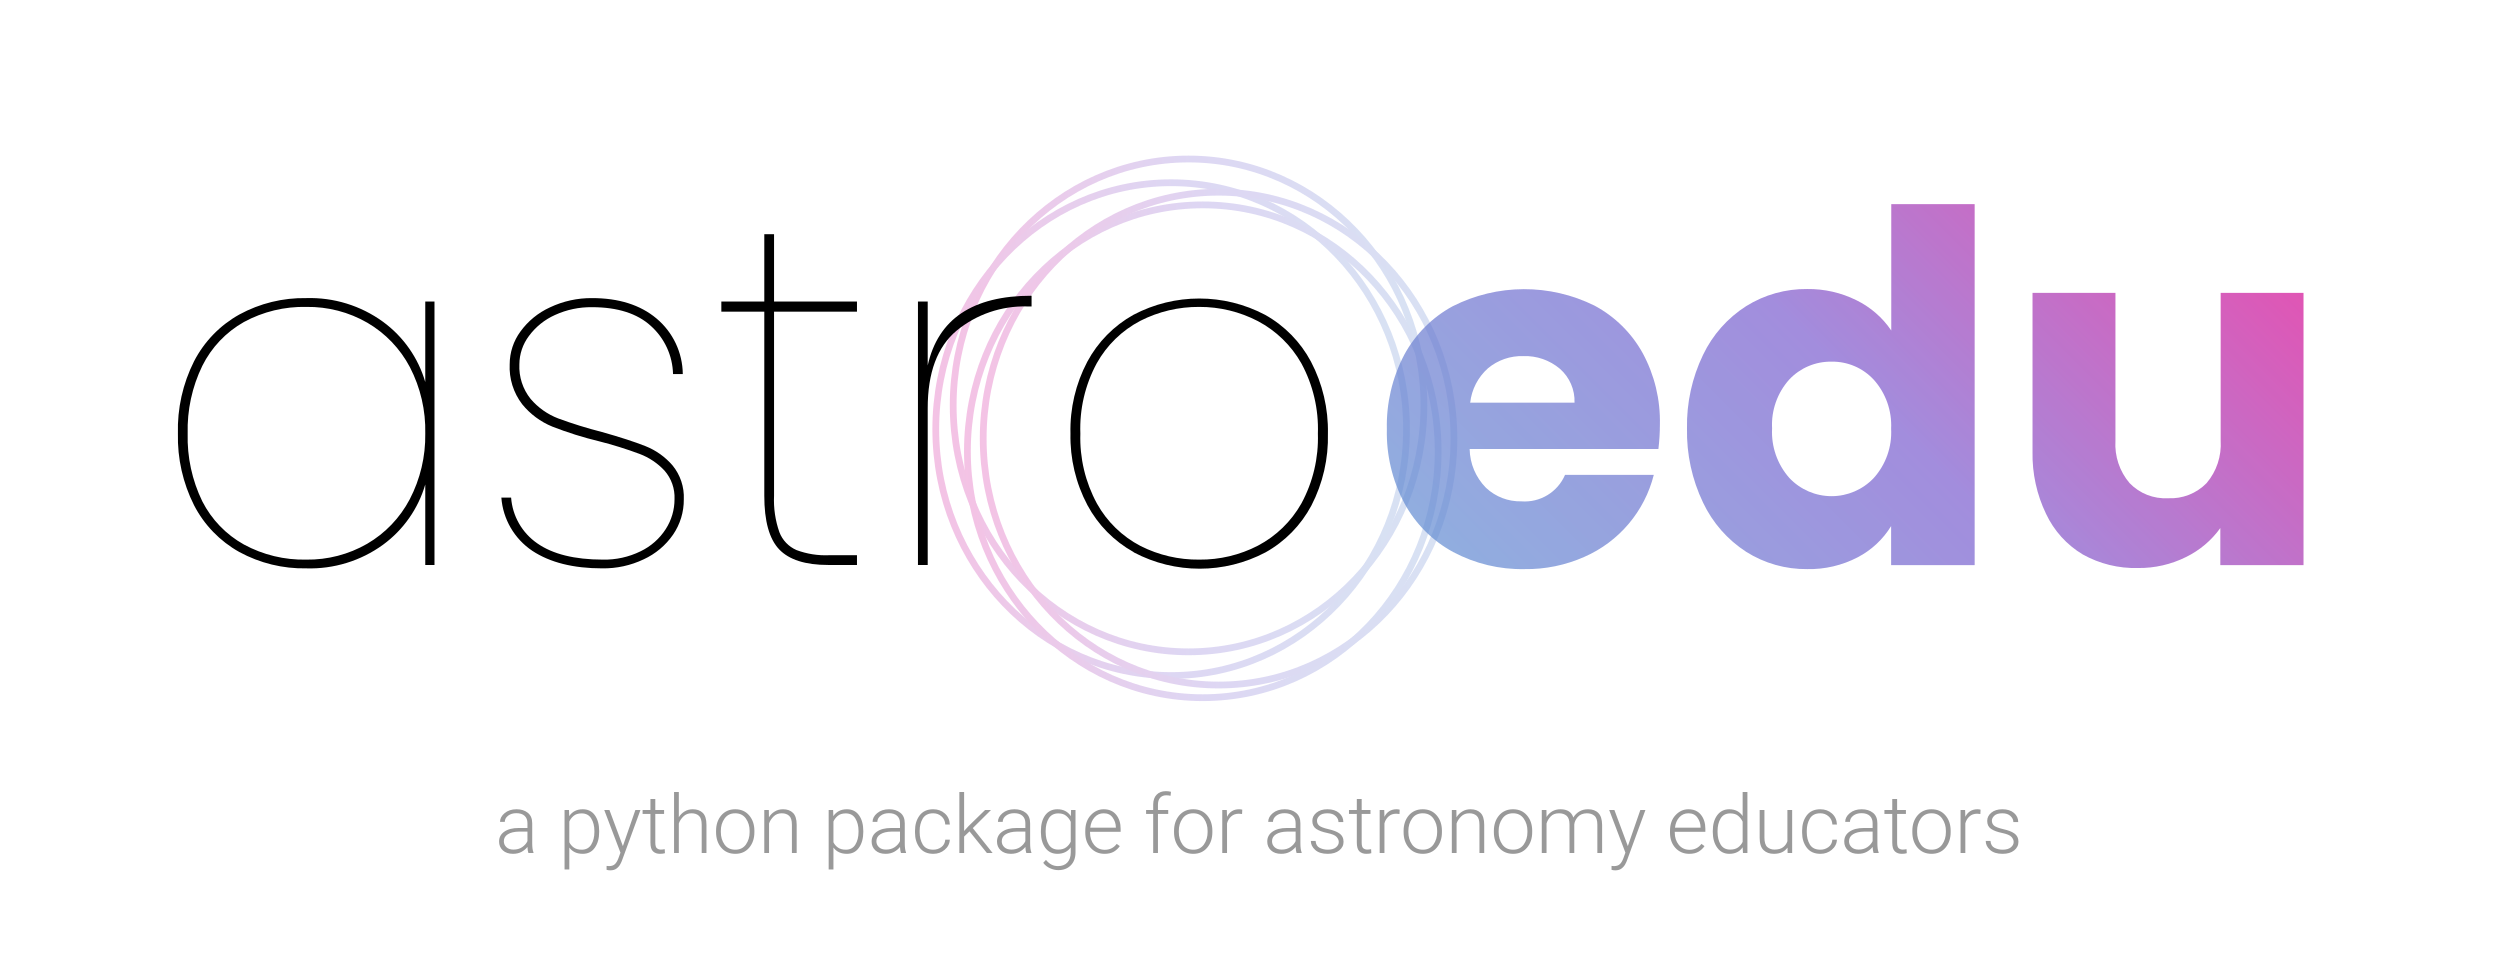
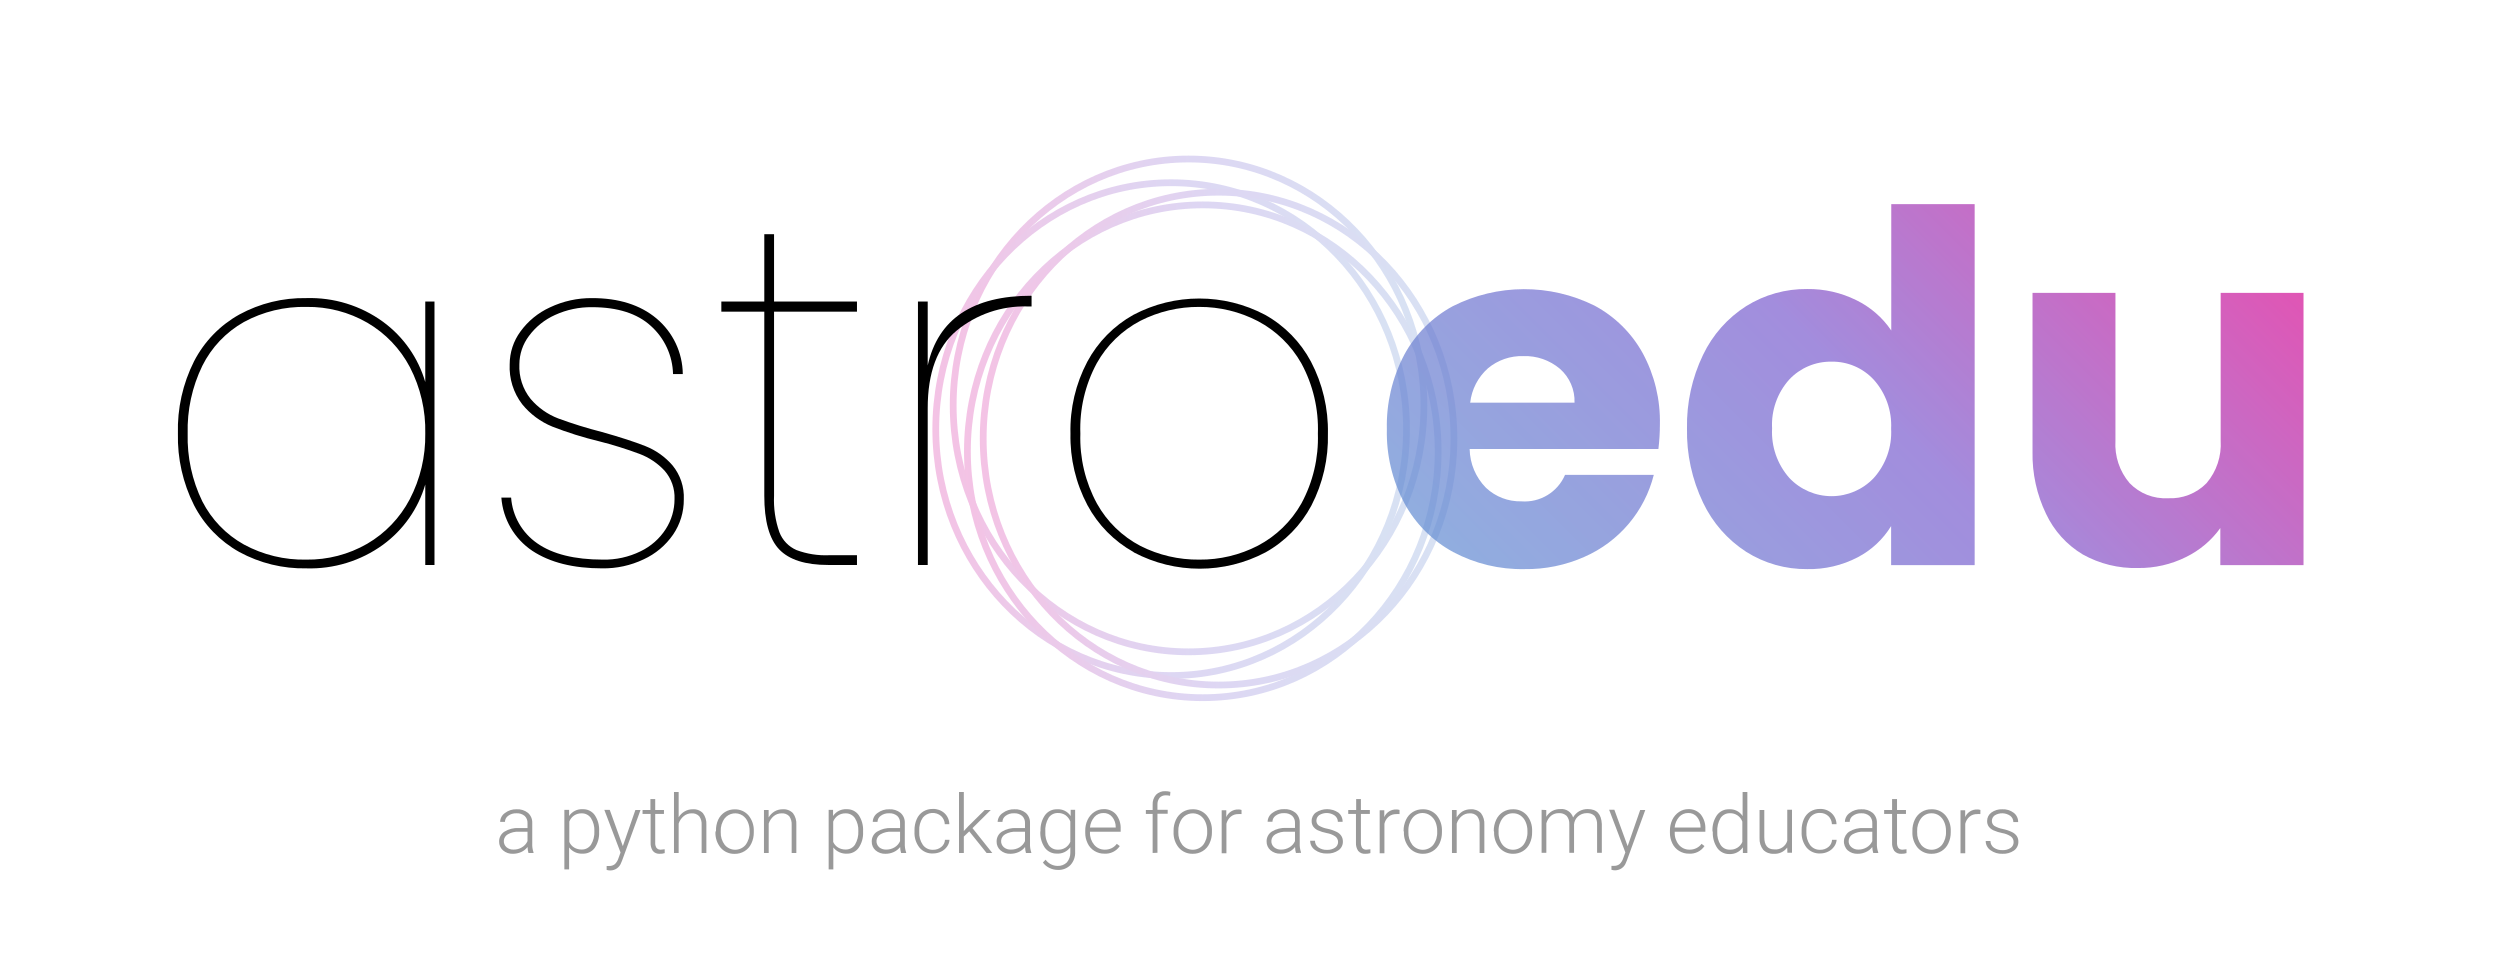
<svg xmlns="http://www.w3.org/2000/svg" xmlns:xlink="http://www.w3.org/1999/xlink" viewBox="0 0 369 142">
  <defs>
-     <style>.cls-1{opacity:0.25;}.cls-2,.cls-3,.cls-4,.cls-5{fill:none;stroke-miterlimit:10;}.cls-2{stroke:url(#linear-gradient);}.cls-3{stroke:url(#linear-gradient-2);}.cls-4{stroke:url(#linear-gradient-3);}.cls-5{stroke:url(#linear-gradient-4);}.cls-6{opacity:0.7;}.cls-7{fill:url(#linear-gradient-5);}.cls-8{fill:url(#linear-gradient-6);}.cls-9{fill:url(#linear-gradient-7);}.cls-10{font-size:12px;fill:#999;font-family:Roboto-Light, Roboto;font-weight:300;}.cls-11{letter-spacing:-0.01em;}.cls-12{letter-spacing:-0.01em;}</style>
+     <style>.cls-1{opacity:0.25;}.cls-2,.cls-3,.cls-4,.cls-5{fill:none;stroke-miterlimit:10;}.cls-2{stroke:url(#linear-gradient);}.cls-3{stroke:url(#linear-gradient-2);}.cls-4{stroke:url(#linear-gradient-3);}.cls-5{stroke:url(#linear-gradient-4);}.cls-6{opacity:0.7;}.cls-7{fill:url(#linear-gradient-5);}.cls-8{fill:url(#linear-gradient-6);}.cls-9{fill:url(#linear-gradient-7);}.cls-10{fill:#999;}</style>
    <linearGradient id="linear-gradient" x1="140.19" y1="59.84" x2="210.67" y2="59.84" gradientUnits="userSpaceOnUse">
      <stop offset="0" stop-color="#d30d95" />
      <stop offset="0.49" stop-color="#7a5dcf" />
      <stop offset="1" stop-color="#628bd1" />
    </linearGradient>
    <linearGradient id="linear-gradient-2" x1="137.63" y1="63.34" x2="208.1" y2="63.34" xlink:href="#linear-gradient" />
    <linearGradient id="linear-gradient-3" x1="142.29" y1="66.61" x2="212.76" y2="66.61" xlink:href="#linear-gradient" />
    <linearGradient id="linear-gradient-4" x1="144.62" y1="64.74" x2="215.1" y2="64.74" xlink:href="#linear-gradient" />
    <linearGradient id="linear-gradient-5" x1="292.47" y1="-4.33" x2="210.05" y2="78.09" xlink:href="#linear-gradient" />
    <linearGradient id="linear-gradient-6" x1="317.69" y1="20.89" x2="235.27" y2="103.31" xlink:href="#linear-gradient" />
    <linearGradient id="linear-gradient-7" x1="340.07" y1="43.27" x2="257.65" y2="125.69" xlink:href="#linear-gradient" />
  </defs>
  <g id="Layer_3" data-name="Layer 3">
    <g class="cls-1">
      <ellipse class="cls-2" cx="175.43" cy="59.84" rx="34.74" ry="36.37" />
      <ellipse class="cls-3" cx="172.86" cy="63.34" rx="34.74" ry="36.37" />
      <ellipse class="cls-4" cx="177.53" cy="66.61" rx="34.74" ry="36.37" />
      <ellipse class="cls-5" cx="179.86" cy="64.74" rx="34.74" ry="36.37" />
    </g>
    <path d="M28.64,53.33a16.64,16.64,0,0,1,6.69-6.91A19.88,19.88,0,0,1,45.2,44,18.33,18.33,0,0,1,56.54,47.5a16.87,16.87,0,0,1,6.23,8.89V44.51h1.36V83.39H62.77V71.51a16.87,16.87,0,0,1-6.23,8.89A18.33,18.33,0,0,1,45.2,83.89a19.88,19.88,0,0,1-9.87-2.41,16.64,16.64,0,0,1-6.69-6.91A22.37,22.37,0,0,1,26.26,64,22.37,22.37,0,0,1,28.64,53.33Zm31.86.86a16.48,16.48,0,0,0-6.27-6.55,17.51,17.51,0,0,0-9-2.34A18.47,18.47,0,0,0,36,47.53,15.2,15.2,0,0,0,29.86,54,21.59,21.59,0,0,0,27.7,64a21.59,21.59,0,0,0,2.16,10A15.2,15.2,0,0,0,36,80.37,18.47,18.47,0,0,0,45.2,82.6a17.51,17.51,0,0,0,9-2.34,16.48,16.48,0,0,0,6.27-6.55A20.3,20.3,0,0,0,62.77,64,20.3,20.3,0,0,0,60.5,54.19Z" />
    <path d="M78.57,81.3A10.38,10.38,0,0,1,74,73.45h1.44a9,9,0,0,0,3.85,6.74q3.42,2.4,9.68,2.41a12.07,12.07,0,0,0,5.58-1.23,9.06,9.06,0,0,0,3.71-3.27,8.12,8.12,0,0,0,1.3-4.43,6,6,0,0,0-1.48-4.21A9.72,9.72,0,0,0,94.41,67a57.7,57.7,0,0,0-6-1.87,53,53,0,0,1-6.88-2.16,11.18,11.18,0,0,1-4.46-3.31,9,9,0,0,1-1.84-5.9,8.17,8.17,0,0,1,1.59-4.83,11,11,0,0,1,4.35-3.56A14.2,14.2,0,0,1,87.39,44q5.91,0,9.5,3a10.84,10.84,0,0,1,3.89,8.21H99.34a9.85,9.85,0,0,0-3.27-7.1c-2-1.84-4.94-2.77-8.68-2.77a12.78,12.78,0,0,0-5.47,1.15,9.71,9.71,0,0,0-3.85,3.1,7,7,0,0,0-1.41,4.18,7.59,7.59,0,0,0,1.66,5.11,10.1,10.1,0,0,0,4.07,2.88,65.27,65.27,0,0,0,6.44,2c2.74.77,4.88,1.47,6.44,2.09a10.25,10.25,0,0,1,4,2.85,7.38,7.38,0,0,1,1.66,5,9.08,9.08,0,0,1-1.59,5.22A10.73,10.73,0,0,1,95,82.56a13.74,13.74,0,0,1-6.12,1.33Q82.49,83.89,78.57,81.3Z" />
    <path d="M114.25,46V73.17a14.28,14.28,0,0,0,.79,5.39,4.72,4.72,0,0,0,2.52,2.63,12.23,12.23,0,0,0,4.82.76h4.11v1.44h-4.25c-3.36,0-5.78-.77-7.24-2.31s-2.19-4.17-2.19-7.91V46h-6.34V44.51h6.34V34.57h1.44v9.94h12.24V46Z" />
    <path d="M152.26,43.65v1.58h-.65a15.74,15.74,0,0,0-10.4,3.56q-4.29,3.57-4.28,11.49V83.39h-1.44V44.51h1.44v9.43Q139.23,43.65,152.26,43.65Z" />
    <path d="M167.31,81.48a17.27,17.27,0,0,1-6.8-6.91A21.6,21.6,0,0,1,158,64a21.6,21.6,0,0,1,2.49-10.62,17.27,17.27,0,0,1,6.8-6.91,20.81,20.81,0,0,1,19.44,0,17.13,17.13,0,0,1,6.77,6.91A21.92,21.92,0,0,1,196,64a21.92,21.92,0,0,1-2.44,10.62,17.13,17.13,0,0,1-6.77,6.91,20.81,20.81,0,0,1-19.44,0Zm18.36-.94a15.82,15.82,0,0,0,6.41-6.22A20.25,20.25,0,0,0,194.52,64a20.25,20.25,0,0,0-2.44-10.37,15.91,15.91,0,0,0-6.41-6.23A18.59,18.59,0,0,0,177,45.3a18.85,18.85,0,0,0-8.68,2.05,15.71,15.71,0,0,0-6.44,6.27A20.28,20.28,0,0,0,159.46,64a20.28,20.28,0,0,0,2.45,10.33,15.62,15.62,0,0,0,6.44,6.26A18.73,18.73,0,0,0,177,82.6,18.48,18.48,0,0,0,185.67,80.54Z" />
    <g class="cls-6">
      <path class="cls-7" d="M244.78,66.27H216.92A8.35,8.35,0,0,0,219.33,72a7.37,7.37,0,0,0,5.22,2A6.48,6.48,0,0,0,231,70.09h13.1a18,18,0,0,1-10.22,12.09A21,21,0,0,1,225,84a21.44,21.44,0,0,1-10.51-2.52,17.83,17.83,0,0,1-7.2-7.2,22.18,22.18,0,0,1-2.59-10.94,22.5,22.5,0,0,1,2.55-10.94,17.75,17.75,0,0,1,7.17-7.2,23.36,23.36,0,0,1,20.95-.08,17.6,17.6,0,0,1,7.09,7A21.12,21.12,0,0,1,245,62.67,30.2,30.2,0,0,1,244.78,66.27ZM232.4,59.43a6.34,6.34,0,0,0-2.16-5,7.94,7.94,0,0,0-5.4-1.87,7.78,7.78,0,0,0-5.22,1.8A8,8,0,0,0,217,59.43Z" />
      <path class="cls-8" d="M251.37,52.38a17.44,17.44,0,0,1,6.37-7.2,16.64,16.64,0,0,1,9-2.52A15.89,15.89,0,0,1,274,44.31a13.23,13.23,0,0,1,5.15,4.47V30.13h12.31V83.41H279.13V77.65a12.65,12.65,0,0,1-4.94,4.61A15.46,15.46,0,0,1,266.74,84a16.5,16.5,0,0,1-9-2.55,17.64,17.64,0,0,1-6.37-7.27A24.26,24.26,0,0,1,249,63.25,24,24,0,0,1,251.37,52.38Zm25.2,3.67a8.29,8.29,0,0,0-6.23-2.67A8.38,8.38,0,0,0,264.11,56a10,10,0,0,0-2.55,7.24,10.22,10.22,0,0,0,2.55,7.31,8.57,8.57,0,0,0,12.46,0,10.07,10.07,0,0,0,2.56-7.27A10.09,10.09,0,0,0,276.57,56.05Z" />
      <path class="cls-9" d="M340,43.23V83.41H327.72V77.94a13.52,13.52,0,0,1-5.07,4.28,15.5,15.5,0,0,1-7.09,1.62,15.85,15.85,0,0,1-8.14-2A13.83,13.83,0,0,1,302,75.85,20.16,20.16,0,0,1,300,66.7V43.23h12.24V65.05a8.8,8.8,0,0,0,2.09,6.26A7.32,7.32,0,0,0,320,73.54a7.42,7.42,0,0,0,5.69-2.23,8.8,8.8,0,0,0,2.08-6.26V43.23Z" />
    </g>
-     <text class="cls-10" transform="translate(73.07 125.9)">a <tspan class="cls-11" x="9.35" y="0">p</tspan>
-       <tspan x="15.93" y="0">ython package for ast</tspan>
-       <tspan class="cls-12" x="129.65" y="0">r</tspan>
-       <tspan x="133.57" y="0">onomy educa</tspan>
-       <tspan class="cls-12" x="204.93" y="0">t</tspan>
-       <tspan x="208.66" y="0">ors</tspan>
-     </text>
+     <path class="cls-10" d="M78,125.9a3.35,3.35,0,0,1-.13-.88,2.54,2.54,0,0,1-.94.74,3,3,0,0,1-1.21.26,2.11,2.11,0,0,1-1.48-.51,1.66,1.66,0,0,1-.57-1.29,1.69,1.69,0,0,1,.77-1.46,3.69,3.69,0,0,1,2.15-.54h1.27v-.72a1.38,1.38,0,0,0-.42-1.07,1.74,1.74,0,0,0-1.22-.39,1.9,1.9,0,0,0-1.21.37,1.11,1.11,0,0,0-.48.9h-.71a1.63,1.63,0,0,1,.71-1.31,2.67,2.67,0,0,1,1.72-.55,2.45,2.45,0,0,1,1.68.53,1.88,1.88,0,0,1,.63,1.48v3a3.66,3.66,0,0,0,.19,1.37v.07Zm-2.2-.5a2.3,2.3,0,0,0,1.25-.34,2,2,0,0,0,.81-.91v-1.39H76.6a3,3,0,0,0-1.64.38,1.18,1.18,0,0,0-.2,1.91A1.51,1.51,0,0,0,75.79,125.4Z" />
+     <path class="cls-10" d="M88.43,122.8a3.86,3.86,0,0,1-.65,2.35A2.1,2.1,0,0,1,86,126a2.36,2.36,0,0,1-2-.91v3.23h-.7v-8.78H84l0,.9a2.24,2.24,0,0,1,2-1,2.08,2.08,0,0,1,1.78.86,3.84,3.84,0,0,1,.65,2.39Zm-.7-.13a3.28,3.28,0,0,0-.5-1.91,1.6,1.6,0,0,0-1.39-.71,1.93,1.93,0,0,0-1.11.32,1.9,1.9,0,0,0-.7.9v3a1.78,1.78,0,0,0,.72.83,2.07,2.07,0,0,0,1.1.29,1.6,1.6,0,0,0,1.38-.71A3.54,3.54,0,0,0,87.73,122.67Z" />
+     <path class="cls-10" d="M91.93,124.89l1.85-5.33h.76L91.83,127l-.14.33a1.7,1.7,0,0,1-1.61,1.15,1.77,1.77,0,0,1-.54-.08v-.58l.37,0a1.29,1.29,0,0,0,.83-.26,2,2,0,0,0,.54-.87l.31-.86-2.39-6.29H90Z" />
+     <path class="cls-10" d="M96.71,117.94v1.62H98v.58H96.71v4.23a1.28,1.28,0,0,0,.19.78.75.75,0,0,0,.64.26,4.54,4.54,0,0,0,.57-.06l0,.57a2.15,2.15,0,0,1-.75.1,1.22,1.22,0,0,1-1-.42,2,2,0,0,1-.33-1.23v-4.23H94.84v-.58H96v-1.62Z" />
+     <path class="cls-10" d="M100.17,120.63a2.47,2.47,0,0,1,.89-.87,2.29,2.29,0,0,1,1.18-.31,1.89,1.89,0,0,1,1.51.57,2.58,2.58,0,0,1,.51,1.72v4.16h-.7v-4.16a1.91,1.91,0,0,0-.36-1.27,1.4,1.4,0,0,0-1.13-.42,1.76,1.76,0,0,0-1.15.41,2.36,2.36,0,0,0-.75,1.1v4.34h-.69v-9h.69Z" />
+     <path class="cls-10" d="M105.68,122.64A3.7,3.7,0,0,1,106,121a2.64,2.64,0,0,1,2.47-1.54,2.61,2.61,0,0,1,2,.88,3.45,3.45,0,0,1,.79,2.36v.14a3.71,3.71,0,0,1-.36,1.66,2.57,2.57,0,0,1-1,1.13,2.7,2.7,0,0,1-1.47.4,2.63,2.63,0,0,1-2.05-.89,3.42,3.42,0,0,1-.78-2.35Zm.7.19a2.91,2.91,0,0,0,.59,1.87,2,2,0,0,0,3.08,0,3,3,0,0,0,.59-1.93v-.13a3.19,3.19,0,0,0-.27-1.33,2.16,2.16,0,0,0-.76-.94,2,2,0,0,0-2.64.41,3,3,0,0,0-.59,1.92Z" />
+     <path class="cls-10" d="M113.45,119.56l0,1.09a2.58,2.58,0,0,1,.9-.9,2.32,2.32,0,0,1,1.17-.3,1.91,1.91,0,0,1,1.52.57,2.58,2.58,0,0,1,.5,1.72v4.16h-.69v-4.16a2,2,0,0,0-.36-1.27,1.42,1.42,0,0,0-1.14-.42,1.8,1.8,0,0,0-1.15.41,2.41,2.41,0,0,0-.74,1.1v4.34h-.7v-6.34Z" />
+     <path class="cls-10" d="M127.39,122.8a3.79,3.79,0,0,1-.66,2.35A2.07,2.07,0,0,1,125,126a2.39,2.39,0,0,1-2-.91v3.23h-.69v-8.78h.65l0,.9a2.24,2.24,0,0,1,2-1,2.08,2.08,0,0,1,1.78.86,3.9,3.9,0,0,1,.65,2.39Zm-.7-.13a3.28,3.28,0,0,0-.5-1.91,1.61,1.61,0,0,0-1.39-.71,1.93,1.93,0,0,0-1.11.32,1.91,1.91,0,0,0-.71.9v3a1.85,1.85,0,0,0,.73.83,2.07,2.07,0,0,0,1.1.29,1.6,1.6,0,0,0,1.38-.71A3.54,3.54,0,0,0,126.69,122.67Z" />
+     <path class="cls-10" d="M133,125.9a3.28,3.28,0,0,1-.14-.88,2.54,2.54,0,0,1-.94.74,2.92,2.92,0,0,1-1.21.26,2.13,2.13,0,0,1-1.48-.51,1.65,1.65,0,0,1-.56-1.29,1.67,1.67,0,0,1,.77-1.46,3.68,3.68,0,0,1,2.14-.54h1.27v-.72a1.37,1.37,0,0,0-.41-1.07,1.75,1.75,0,0,0-1.23-.39,1.92,1.92,0,0,0-1.21.37,1.11,1.11,0,0,0-.48.9h-.7a1.62,1.62,0,0,1,.7-1.31,2.71,2.71,0,0,1,1.73-.55,2.43,2.43,0,0,1,1.67.53,1.88,1.88,0,0,1,.63,1.48v3a3.63,3.63,0,0,0,.2,1.37v.07Zm-2.21-.5a2.33,2.33,0,0,0,1.26-.34,2,2,0,0,0,.8-.91v-1.39h-1.25a3,3,0,0,0-1.64.38,1.19,1.19,0,0,0-.2,1.91A1.53,1.53,0,0,0,130.74,125.4Z" />
+     <path class="cls-10" d="M137.71,125.43a1.84,1.84,0,0,0,1.23-.42,1.45,1.45,0,0,0,.54-1.06h.67a2,2,0,0,1-.36,1,2.25,2.25,0,0,1-.89.75,2.66,2.66,0,0,1-1.19.27,2.42,2.42,0,0,1-2-.87,3.48,3.48,0,0,1-.73-2.33v-.21a3.93,3.93,0,0,1,.33-1.66,2.45,2.45,0,0,1,.94-1.11,2.57,2.57,0,0,1,1.43-.39,2.43,2.43,0,0,1,1.72.62,2.25,2.25,0,0,1,.72,1.63h-.67a1.71,1.71,0,0,0-.54-1.2,1.89,1.89,0,0,0-2.7.23,3.11,3.11,0,0,0-.53,1.92v.21a3.05,3.05,0,0,0,.53,1.89A1.75,1.75,0,0,0,137.71,125.43Z" />
+     <path class="cls-10" d="M143.06,122.71l-.8.77v2.42h-.71v-9h.71v5.76l.66-.71,2.42-2.39h.89l-2.69,2.67,2.92,3.67h-.84Z" />
+     <path class="cls-10" d="M151.43,125.9a3.35,3.35,0,0,1-.13-.88,2.54,2.54,0,0,1-.94.74,3,3,0,0,1-1.21.26,2.11,2.11,0,0,1-1.48-.51,1.66,1.66,0,0,1-.57-1.29,1.69,1.69,0,0,1,.77-1.46,3.72,3.72,0,0,1,2.15-.54h1.27v-.72a1.38,1.38,0,0,0-.42-1.07,1.72,1.72,0,0,0-1.22-.39,1.9,1.9,0,0,0-1.21.37,1.11,1.11,0,0,0-.48.9h-.71A1.63,1.63,0,0,1,148,120a2.69,2.69,0,0,1,1.73-.55,2.44,2.44,0,0,1,1.67.53,1.88,1.88,0,0,1,.63,1.48v3a3.66,3.66,0,0,0,.19,1.37v.07Zm-2.2-.5a2.33,2.33,0,0,0,1.26-.34,2.07,2.07,0,0,0,.8-.91v-1.39H150a3,3,0,0,0-1.64.38,1.18,1.18,0,0,0-.2,1.91A1.51,1.51,0,0,0,149.23,125.4Z" />
+     <path class="cls-10" d="M153.58,122.67a3.79,3.79,0,0,1,.66-2.35,2.11,2.11,0,0,1,1.79-.87,2.19,2.19,0,0,1,2,1l0-.92h.66v6.21a2.66,2.66,0,0,1-.69,1.94,2.46,2.46,0,0,1-1.86.72,2.78,2.78,0,0,1-1.26-.3,2.48,2.48,0,0,1-.95-.79l.4-.42a2.21,2.21,0,0,0,1.77.92,1.83,1.83,0,0,0,1.37-.52,2.16,2.16,0,0,0,.51-1.44v-.8a2.27,2.27,0,0,1-2,.94,2.12,2.12,0,0,1-1.77-.88,3.87,3.87,0,0,1-.66-2.37Zm.71.13a3.33,3.33,0,0,0,.48,1.91,1.57,1.57,0,0,0,1.37.7,1.88,1.88,0,0,0,1.84-1.16v-3a2.11,2.11,0,0,0-.71-.93,1.94,1.94,0,0,0-1.12-.32,1.59,1.59,0,0,0-1.37.7A3.5,3.5,0,0,0,154.29,122.8Z" />
+     <path class="cls-10" d="M163,126a2.69,2.69,0,0,1-1.46-.4,2.61,2.61,0,0,1-1-1.11,3.49,3.49,0,0,1-.36-1.6v-.25a3.76,3.76,0,0,1,.35-1.64,2.89,2.89,0,0,1,1-1.16,2.42,2.42,0,0,1,1.37-.41,2.3,2.3,0,0,1,1.83.78,3.23,3.23,0,0,1,.68,2.16v.39h-4.53v.13a2.68,2.68,0,0,0,.62,1.8,2,2,0,0,0,1.56.72,2.25,2.25,0,0,0,1-.21,2.06,2.06,0,0,0,.78-.65l.44.33A2.54,2.54,0,0,1,163,126Zm-.13-6a1.76,1.76,0,0,0-1.33.58,2.72,2.72,0,0,0-.66,1.56h3.8v-.07a2.32,2.32,0,0,0-.52-1.49A1.61,1.61,0,0,0,162.84,120Z" />
+     <path class="cls-10" d="M170.13,125.9v-5.76h-1v-.58h1v-.77a2.1,2.1,0,0,1,.5-1.49,1.8,1.8,0,0,1,1.38-.52,2.5,2.5,0,0,1,.74.1l-.05.58a2.56,2.56,0,0,0-.64-.07,1.16,1.16,0,0,0-.9.36,1.51,1.51,0,0,0-.32,1v.78h1.51v.58h-1.51v5.76Z" />
+     <path class="cls-10" d="M173.22,122.64a3.7,3.7,0,0,1,.35-1.65,2.64,2.64,0,0,1,2.47-1.54,2.61,2.61,0,0,1,2.05.88,3.4,3.4,0,0,1,.79,2.36v.14a3.71,3.71,0,0,1-.36,1.66,2.57,2.57,0,0,1-1,1.13,2.7,2.7,0,0,1-1.47.4,2.63,2.63,0,0,1-2.05-.89,3.42,3.42,0,0,1-.78-2.35Zm.7.19a2.91,2.91,0,0,0,.59,1.87,2,2,0,0,0,3.08,0,3,3,0,0,0,.59-1.93v-.13a3.19,3.19,0,0,0-.27-1.33,2.16,2.16,0,0,0-.76-.94,2,2,0,0,0-2.64.41,3,3,0,0,0-.59,1.92Z" />
+     <path class="cls-10" d="M183.25,120.16a2.29,2.29,0,0,0-.47,0,1.67,1.67,0,0,0-1.11.37,2,2,0,0,0-.65,1.06v4.35h-.7v-6.34H181v1a1.86,1.86,0,0,1,1.79-1.12,1.17,1.17,0,0,1,.46.07Z" />
+     <path class="cls-10" d="M191.28,125.9a3.35,3.35,0,0,1-.13-.88,2.54,2.54,0,0,1-.94.74A3,3,0,0,1,189,126a2.11,2.11,0,0,1-1.48-.51,1.66,1.66,0,0,1-.57-1.29,1.69,1.69,0,0,1,.77-1.46,3.72,3.72,0,0,1,2.15-.54h1.27v-.72a1.38,1.38,0,0,0-.42-1.07,1.72,1.72,0,0,0-1.22-.39,1.9,1.9,0,0,0-1.21.37,1.11,1.11,0,0,0-.48.9h-.71a1.63,1.63,0,0,1,.71-1.31,2.69,2.69,0,0,1,1.73-.55,2.44,2.44,0,0,1,1.67.53,1.88,1.88,0,0,1,.63,1.48v3a3.66,3.66,0,0,0,.19,1.37v.07Zm-2.2-.5a2.28,2.28,0,0,0,1.25-.34,2,2,0,0,0,.81-.91v-1.39h-1.25a3,3,0,0,0-1.64.38,1.18,1.18,0,0,0-.2,1.91A1.51,1.51,0,0,0,189.08,125.4Z" />
+     <path class="cls-10" d="M197.5,124.29a1,1,0,0,0-.42-.84,3.2,3.2,0,0,0-1.26-.49,6,6,0,0,1-1.31-.41,1.73,1.73,0,0,1-.69-.57,1.4,1.4,0,0,1-.22-.81,1.5,1.5,0,0,1,.62-1.24,3,3,0,0,1,3.31,0,1.68,1.68,0,0,1,.64,1.37h-.7a1.16,1.16,0,0,0-.47-.93,2.09,2.09,0,0,0-2.28-.06,1,1,0,0,0-.42.8.88.88,0,0,0,.35.74,3.63,3.63,0,0,0,1.27.47,5.85,5.85,0,0,1,1.38.47,1.67,1.67,0,0,1,.68.59,1.51,1.51,0,0,1,.23.84,1.53,1.53,0,0,1-.65,1.28,2.77,2.77,0,0,1-1.69.48,2.84,2.84,0,0,1-1.8-.54,1.64,1.64,0,0,1-.69-1.35h.71a1.2,1.2,0,0,0,.52,1,2.09,2.09,0,0,0,1.26.35,2,2,0,0,0,1.18-.32A1,1,0,0,0,197.5,124.29Z" />
+     <path class="cls-10" d="M200.87,117.94v1.62h1.32v.58h-1.32v4.23a1.36,1.36,0,0,0,.19.78.75.75,0,0,0,.64.26,4.21,4.21,0,0,0,.57-.06l0,.57a2.23,2.23,0,0,1-.75.1,1.25,1.25,0,0,1-1.05-.42,2,2,0,0,1-.33-1.23v-4.23H199v-.58h1.17v-1.62Z" />
+     <path class="cls-10" d="M206.57,120.16a2.45,2.45,0,0,0-.48,0,1.71,1.71,0,0,0-1.11.37,1.92,1.92,0,0,0-.64,1.06v4.35h-.7v-6.34h.68l0,1a1.85,1.85,0,0,1,1.78-1.12,1.23,1.23,0,0,1,.47.07Z" />
+     <path class="cls-10" d="M207.17,122.64a3.7,3.7,0,0,1,.36-1.65,2.65,2.65,0,0,1,1-1.14,2.7,2.7,0,0,1,1.47-.4,2.62,2.62,0,0,1,2.05.88,3.45,3.45,0,0,1,.78,2.36v.14a3.85,3.85,0,0,1-.35,1.66,2.63,2.63,0,0,1-1,1.13,2.7,2.7,0,0,1-1.47.4,2.63,2.63,0,0,1-2-.89,3.38,3.38,0,0,1-.79-2.35Zm.71.19a2.9,2.9,0,0,0,.58,1.87,2,2,0,0,0,3.09,0,3,3,0,0,0,.58-1.93v-.13a3.36,3.36,0,0,0-.26-1.33,2.23,2.23,0,0,0-.76-.94A1.93,1.93,0,0,0,210,120a1.87,1.87,0,0,0-1.53.74,2.94,2.94,0,0,0-.59,1.92Z" />
+     <path class="cls-10" d="M215,119.56l0,1.09a2.64,2.64,0,0,1,.89-.9,2.38,2.38,0,0,1,1.18-.3,1.93,1.93,0,0,1,1.52.57,2.58,2.58,0,0,1,.5,1.72v4.16h-.7v-4.16a1.91,1.91,0,0,0-.36-1.27,1.39,1.39,0,0,0-1.13-.42,1.78,1.78,0,0,0-1.15.41,2.34,2.34,0,0,0-.74,1.1v4.34h-.7v-6.34Z" />
+     <path class="cls-10" d="M220.48,122.64a3.7,3.7,0,0,1,.36-1.65,2.64,2.64,0,0,1,2.47-1.54,2.61,2.61,0,0,1,2.05.88,3.45,3.45,0,0,1,.78,2.36v.14a3.71,3.71,0,0,1-.35,1.66,2.63,2.63,0,0,1-1,1.13,2.7,2.7,0,0,1-1.47.4,2.63,2.63,0,0,1-2-.89,3.42,3.42,0,0,1-.79-2.35Zm.71.19a2.85,2.85,0,0,0,.59,1.87,2,2,0,0,0,3.08,0,3,3,0,0,0,.59-1.93v-.13a3.19,3.19,0,0,0-.27-1.33,2.16,2.16,0,0,0-.76-.94,1.91,1.91,0,0,0-1.11-.33,1.87,1.87,0,0,0-1.53.74,2.94,2.94,0,0,0-.59,1.92Z" />
+     <path class="cls-10" d="M228.23,119.56l0,1a2.41,2.41,0,0,1,.88-.86,2.44,2.44,0,0,1,1.17-.28,1.79,1.79,0,0,1,1.91,1.23,2.44,2.44,0,0,1,.91-.92,2.52,2.52,0,0,1,1.25-.31c1.36,0,2,.74,2.08,2.22v4.23h-.7v-4.18a2,2,0,0,0-.37-1.26,1.5,1.5,0,0,0-1.17-.41,1.92,1.92,0,0,0-1.28.49,1.74,1.74,0,0,0-.58,1.17v4.19h-.7v-4.23a1.75,1.75,0,0,0-.39-1.21,1.52,1.52,0,0,0-1.16-.41,1.8,1.8,0,0,0-1.14.38,2.25,2.25,0,0,0-.7,1.12v4.35h-.7v-6.34Z" />
+     <path class="cls-10" d="M240.24,124.89l1.85-5.33h.75l-2.7,7.42-.14.33a1.71,1.71,0,0,1-1.62,1.15,1.75,1.75,0,0,1-.53-.08v-.58l.36,0a1.3,1.3,0,0,0,.84-.26,2,2,0,0,0,.54-.87l.31-.86-2.39-6.29h.77Z" />
+     <path class="cls-10" d="M249.3,126a2.69,2.69,0,0,1-1.46-.4,2.61,2.61,0,0,1-1-1.11,3.49,3.49,0,0,1-.36-1.6v-.25a3.76,3.76,0,0,1,.35-1.64,2.89,2.89,0,0,1,1-1.16,2.42,2.42,0,0,1,1.37-.41,2.3,2.3,0,0,1,1.83.78,3.23,3.23,0,0,1,.68,2.16v.39h-4.52v.13a2.67,2.67,0,0,0,.61,1.8,2,2,0,0,0,1.56.72,2.19,2.19,0,0,0,1-.21,2.16,2.16,0,0,0,.79-.65l.43.33A2.54,2.54,0,0,1,249.3,126Zm-.13-6a1.76,1.76,0,0,0-1.33.58,2.72,2.72,0,0,0-.66,1.56H251v-.07a2.32,2.32,0,0,0-.52-1.49A1.61,1.61,0,0,0,249.17,120Z" />
+     <path class="cls-10" d="M252.76,122.67a3.83,3.83,0,0,1,.66-2.35,2.13,2.13,0,0,1,1.79-.87,2.19,2.19,0,0,1,2,1V116.9h.7v9h-.66l0-.84a2.27,2.27,0,0,1-2,1,2.12,2.12,0,0,1-1.77-.88,3.89,3.89,0,0,1-.67-2.38Zm.71.13a3.26,3.26,0,0,0,.49,1.91,1.56,1.56,0,0,0,1.37.7,1.89,1.89,0,0,0,1.84-1.14v-3a1.88,1.88,0,0,0-1.83-1.24,1.61,1.61,0,0,0-1.38.7A3.58,3.58,0,0,0,253.47,122.8Z" />
+     <path class="cls-10" d="M263.79,125.1a2.28,2.28,0,0,1-2,.92,2,2,0,0,1-1.54-.59,2.58,2.58,0,0,1-.54-1.74v-4.13h.7v4c0,1.21.49,1.81,1.46,1.81a1.8,1.8,0,0,0,1.93-1.26v-4.59h.7v6.34h-.68Z" />
+     <path class="cls-10" d="M268.65,125.43a1.84,1.84,0,0,0,1.23-.42,1.44,1.44,0,0,0,.53-1.06h.68a1.94,1.94,0,0,1-.37,1,2.25,2.25,0,0,1-.89.75,2.62,2.62,0,0,1-1.18.27,2.46,2.46,0,0,1-2-.87,3.48,3.48,0,0,1-.73-2.33v-.21a3.93,3.93,0,0,1,.33-1.66,2.51,2.51,0,0,1,.94-1.11,2.62,2.62,0,0,1,1.43-.39,2.41,2.41,0,0,1,1.72.62,2.3,2.3,0,0,1,.73,1.63h-.68a1.74,1.74,0,0,0-.53-1.2,1.78,1.78,0,0,0-1.24-.46,1.74,1.74,0,0,0-1.47.69,3.11,3.11,0,0,0-.53,1.92v.21a3.05,3.05,0,0,0,.53,1.89A1.77,1.77,0,0,0,268.65,125.43Z" />
+     <path class="cls-10" d="M276.49,125.9a3.28,3.28,0,0,1-.14-.88,2.46,2.46,0,0,1-.94.74,2.92,2.92,0,0,1-1.21.26,2.13,2.13,0,0,1-1.48-.51,1.77,1.77,0,0,1,.21-2.75,3.69,3.69,0,0,1,2.15-.54h1.27v-.72a1.38,1.38,0,0,0-.42-1.07,1.74,1.74,0,0,0-1.22-.39,1.93,1.93,0,0,0-1.22.37,1.11,1.11,0,0,0-.48.9h-.7A1.62,1.62,0,0,1,273,120a2.71,2.71,0,0,1,1.73-.55,2.45,2.45,0,0,1,1.68.53,1.9,1.9,0,0,1,.62,1.48v3a3.63,3.63,0,0,0,.2,1.37v.07Zm-2.2-.5a2.32,2.32,0,0,0,1.25-.34,2,2,0,0,0,.81-.91v-1.39h-1.26a3.06,3.06,0,0,0-1.64.38,1.16,1.16,0,0,0-.59,1,1.13,1.13,0,0,0,.4.89A1.49,1.49,0,0,0,274.29,125.4Z" />
+     <path class="cls-10" d="M280,117.94v1.62h1.32v.58H280v4.23a1.36,1.36,0,0,0,.19.78.75.75,0,0,0,.64.26,4.21,4.21,0,0,0,.57-.06l0,.57a2.23,2.23,0,0,1-.75.1,1.25,1.25,0,0,1-1.05-.42,2,2,0,0,1-.33-1.23v-4.23h-1.17v-.58h1.17v-1.62Z" />
+     <path class="cls-10" d="M282.27,122.64a3.7,3.7,0,0,1,.35-1.65,2.64,2.64,0,0,1,2.47-1.54,2.61,2.61,0,0,1,2.05.88,3.45,3.45,0,0,1,.79,2.36v.14a3.71,3.71,0,0,1-.36,1.66,2.63,2.63,0,0,1-1,1.13,2.7,2.7,0,0,1-1.47.4,2.63,2.63,0,0,1-2.05-.89,3.42,3.42,0,0,1-.78-2.35Zm.7.19a2.91,2.91,0,0,0,.59,1.87,2,2,0,0,0,3.08,0,3,3,0,0,0,.59-1.93v-.13a3.19,3.19,0,0,0-.27-1.33,2.16,2.16,0,0,0-.76-.94,1.91,1.91,0,0,0-1.11-.33,1.88,1.88,0,0,0-1.53.74,3,3,0,0,0-.59,1.92Z" />
+     <path class="cls-10" d="M292.3,120.16a2.35,2.35,0,0,0-.47,0,1.67,1.67,0,0,0-1.11.37,2,2,0,0,0-.65,1.06v4.35h-.7v-6.34h.69v1a1.86,1.86,0,0,1,1.79-1.12,1.17,1.17,0,0,1,.46.07Z" />
+     <path class="cls-10" d="M297.21,124.29a1,1,0,0,0-.42-.84,3.27,3.27,0,0,0-1.26-.49,5.83,5.83,0,0,1-1.31-.41,1.77,1.77,0,0,1-.7-.57,1.4,1.4,0,0,1-.22-.81,1.51,1.51,0,0,1,.63-1.24,2.54,2.54,0,0,1,1.6-.48,2.58,2.58,0,0,1,1.7.52,1.69,1.69,0,0,1,.65,1.37h-.71a1.15,1.15,0,0,0-.46-.93,2.1,2.1,0,0,0-2.29-.06,1,1,0,0,0-.42.8.88.88,0,0,0,.35.74,3.71,3.71,0,0,0,1.27.47,5.69,5.69,0,0,1,1.38.47,1.77,1.77,0,0,1,.69.59,1.5,1.5,0,0,1,.22.84,1.53,1.53,0,0,1-.65,1.28,2.75,2.75,0,0,1-1.69.48,2.81,2.81,0,0,1-1.79-.54,1.64,1.64,0,0,1-.69-1.35h.7a1.2,1.2,0,0,0,.52,1,2.11,2.11,0,0,0,1.26.35,2,2,0,0,0,1.19-.32A1,1,0,0,0,297.21,124.29Z" />
  </g>
</svg>
